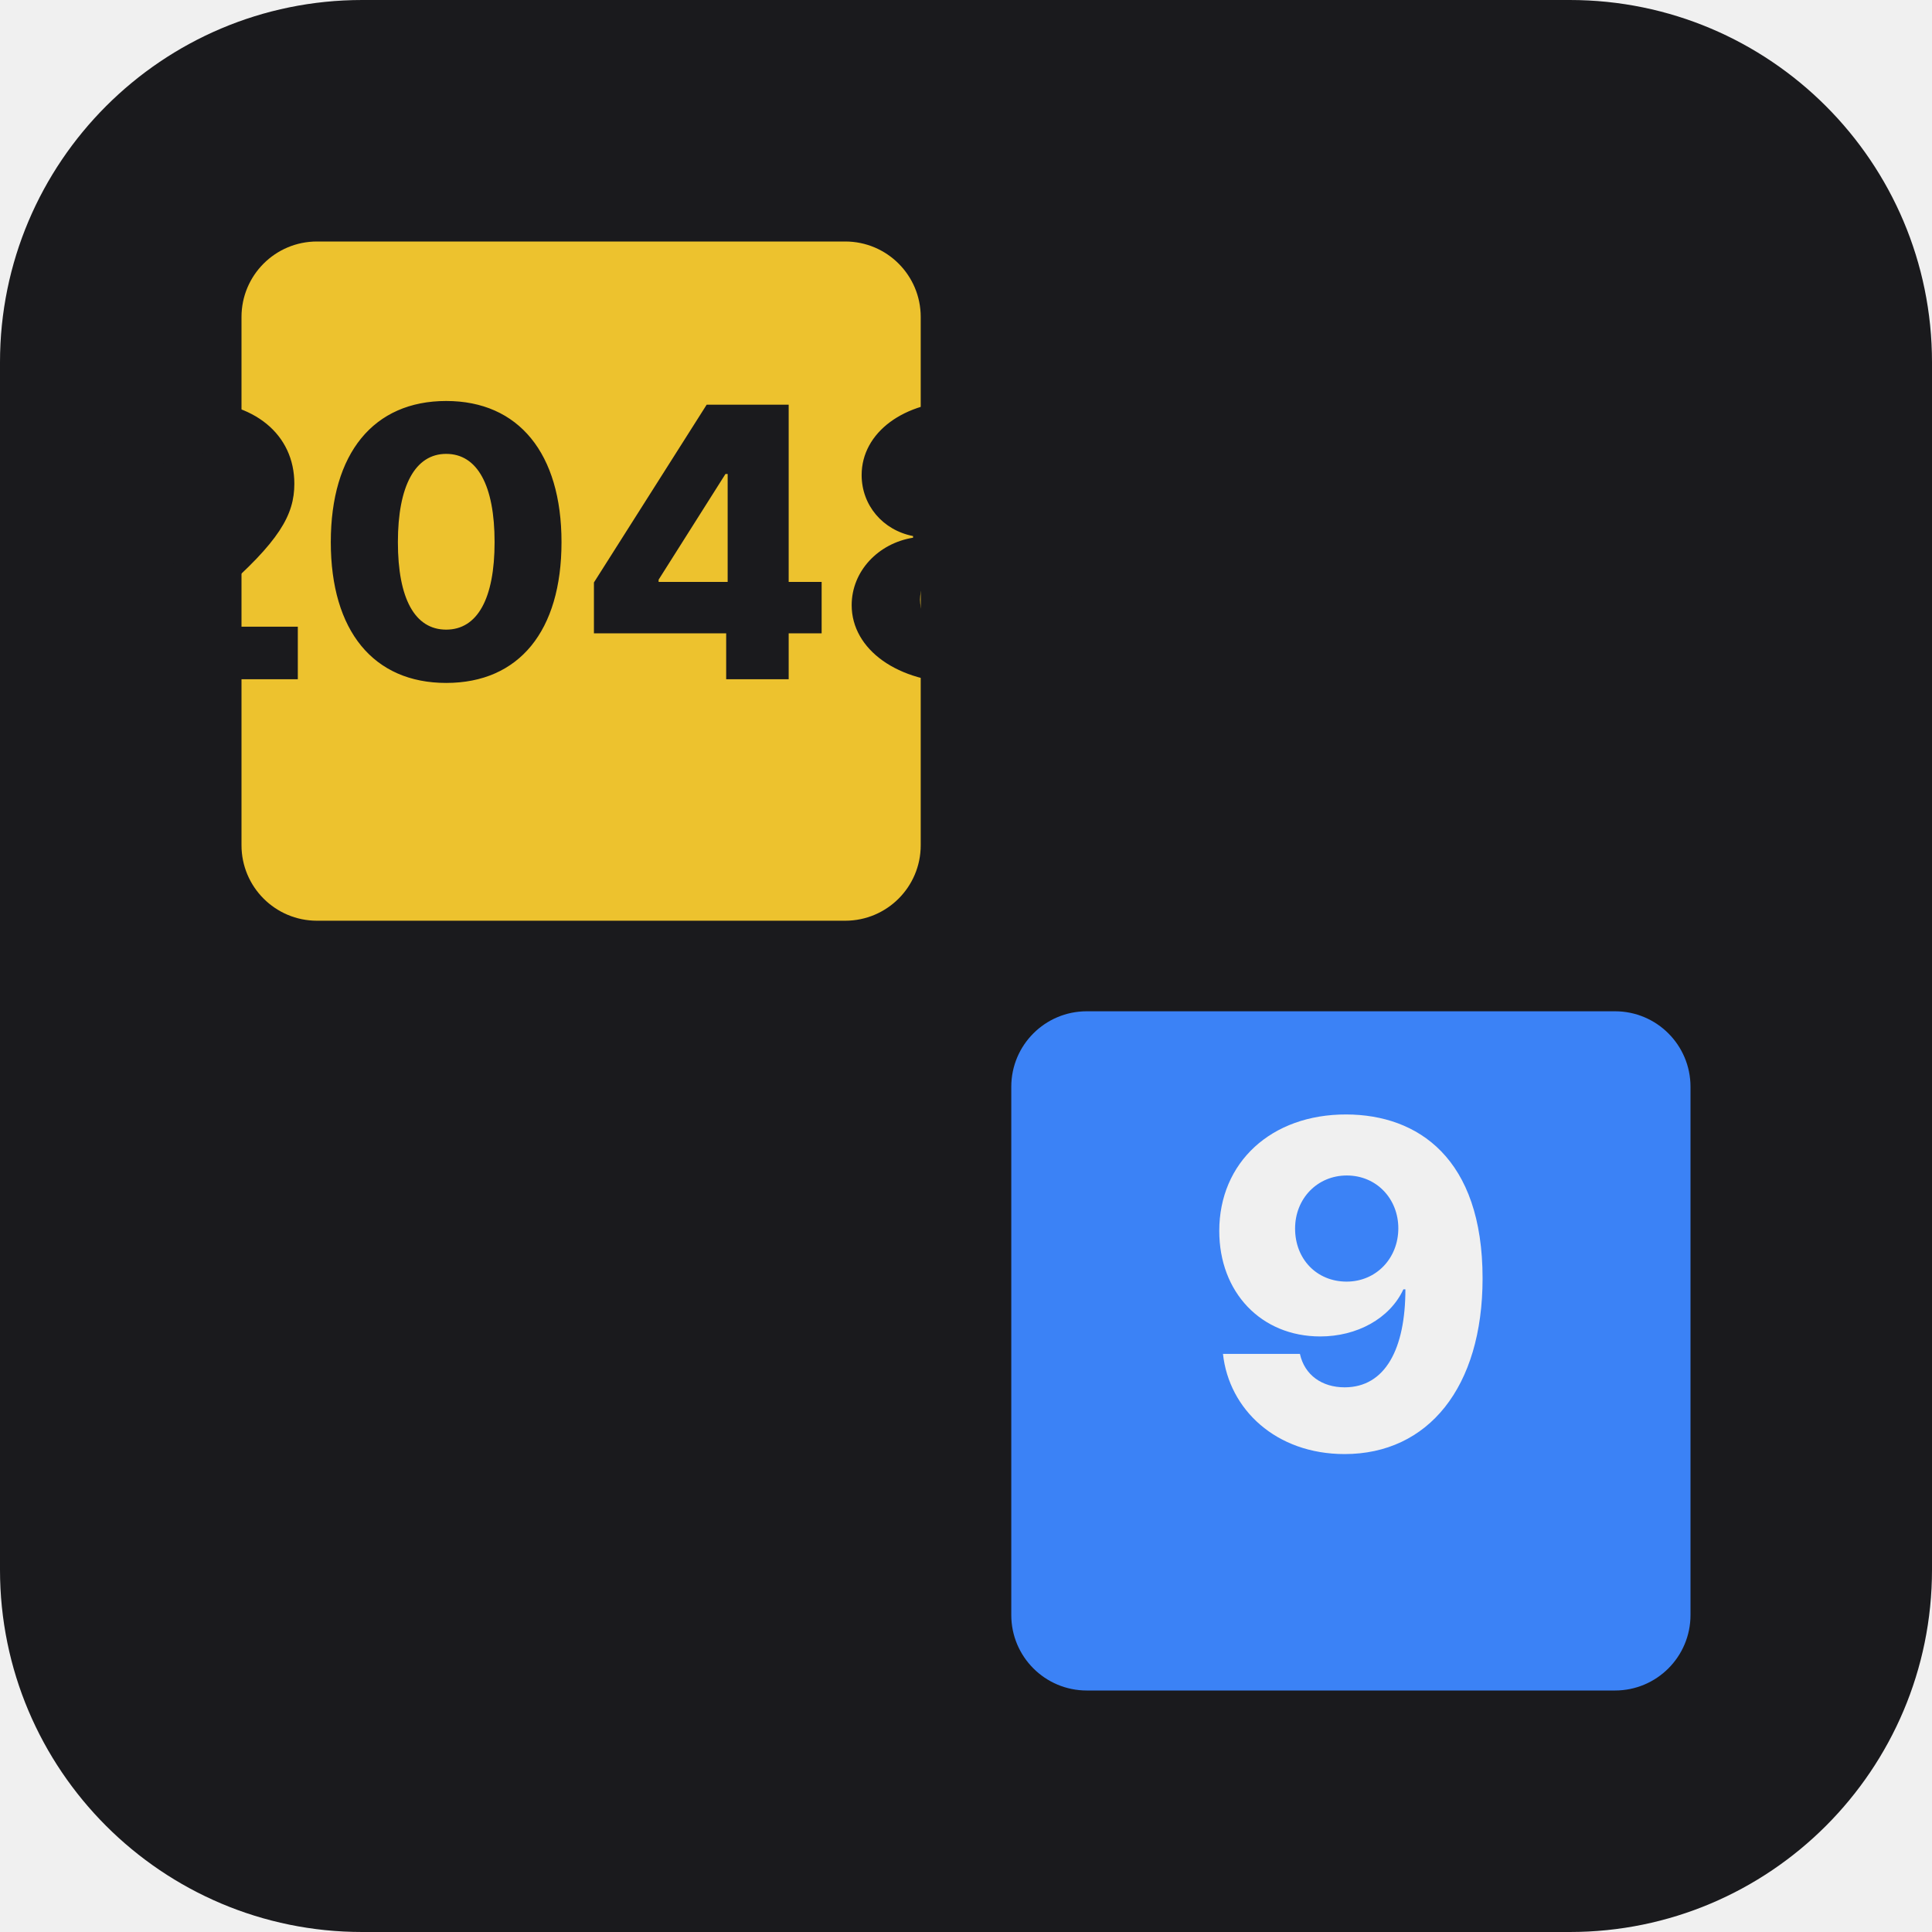
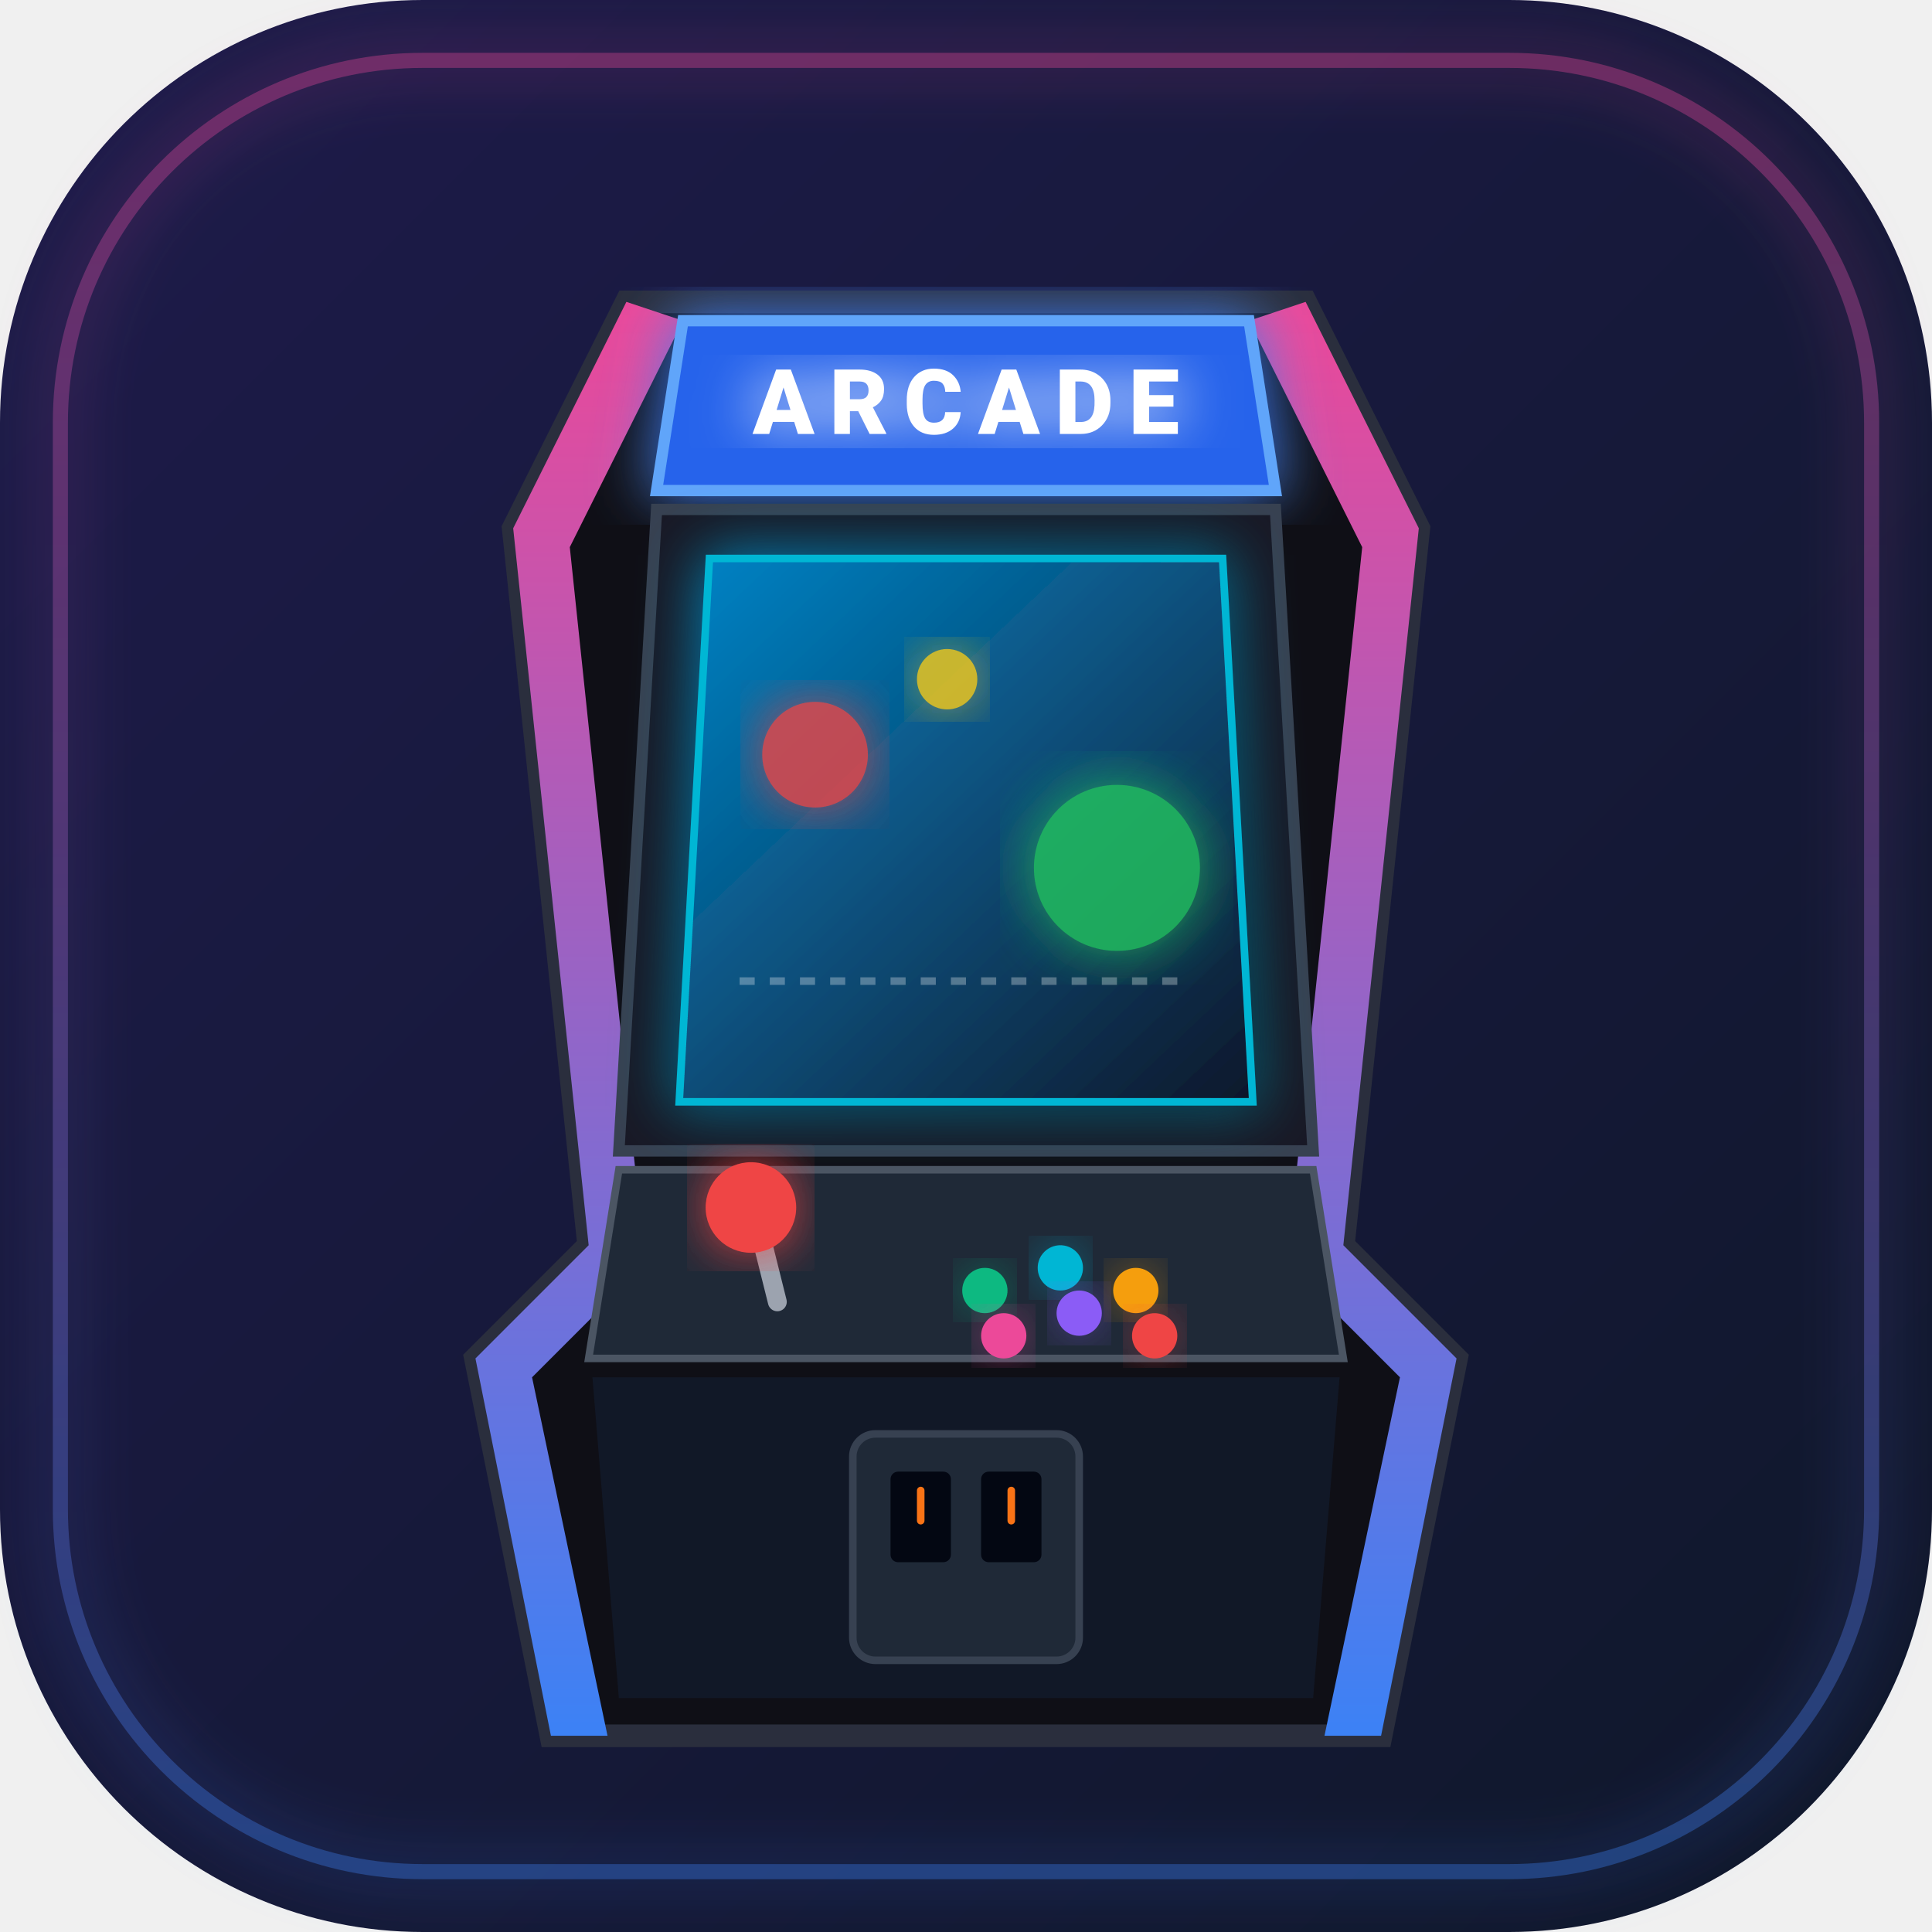
<svg xmlns="http://www.w3.org/2000/svg" viewBox="0 0 512 512">
-   <rect width="512" height="512" rx="96" fill="#1a1a1d" />
-   <g font-family="-apple-system, system-ui, sans-serif" font-weight="800" text-anchor="middle">
-     <rect x="64" y="64" width="180" height="180" rx="20" fill="#edc22e" />
-     <text x="154" y="180" font-size="100" fill="#1a1a1d">2048</text>
-     <rect x="268" y="268" width="180" height="180" rx="20" fill="#3b82f6" />
-     <text x="358" y="384" font-size="120" fill="#f0f0f0">9</text>
+   <defs>
+     <filter id="neon-glow" x="-20%" y="-20%" width="140%" height="140%">
+       <feGaussianBlur stdDeviation="8" result="blur" />
+       <feMerge>
+         <feMergeNode in="blur" />
+         <feMergeNode in="SourceGraphic" />
+       </feMerge>
+     </filter>
+     <linearGradient id="body-grad" x1="0%" y1="0%" x2="100%" y2="100%">
+       <stop offset="0%" stop-color="#1e1b4b" />
+       <stop offset="100%" stop-color="#0f172a" />
+     </linearGradient>
+     <linearGradient id="neon-grad" x1="0%" y1="0%" x2="0%" y2="100%">
+       <stop offset="0%" stop-color="#ec4899" />
+       <stop offset="100%" stop-color="#3b82f6" />
+     </linearGradient>
+     <linearGradient id="screen-grad" x1="0%" y1="0%" x2="100%" y2="100%">
+       <stop offset="0%" stop-color="#0284c7" />
+       <stop offset="100%" stop-color="#0f172a" />
+     </linearGradient>
+   </defs>
+   <rect width="512" height="512" rx="112" fill="url(#body-grad)" />
+   <rect x="16" y="16" width="480" height="480" rx="96" fill="none" stroke="url(#neon-grad)" stroke-width="4" opacity="0.4" filter="url(#neon-glow)" />
+   <g transform="translate(6, 0)">
+     <path d="M160,80 L340,80 L370,140 L350,330 L380,360 L360,460 L140,460 L120,360 L150,330 L130,140 Z" fill="#0f0f16" stroke="#2a2e3d" stroke-width="6" />
+     <path d="M160,80 L130,140 L150,330 L120,360 L140,460 L155,460 L135,365 L165,335 L145,145 L175,85 Z" fill="url(#neon-grad)" />
+     <path d="M340,80 L370,140 L350,330 L380,360 L360,460 L345,460 L365,365 L335,335 L355,145 L325,85 Z" fill="url(#neon-grad)" />
+     <polygon points="175,85 325,85 332,130 168,130" fill="#2563eb" stroke="#60a5fa" stroke-width="3" filter="url(#neon-glow)" />
+     <text x="250" y="115" font-family="'Segoe UI', Roboto, sans-serif" font-weight="900" font-size="24" fill="#ffffff" text-anchor="middle" letter-spacing="4" filter="url(#neon-glow)">ARCADE</text>
+     <polygon points="168,135 332,135 342,305 158,305" fill="#181825" stroke="#374151" stroke-width="3" />
+     <polygon points="182,148 318,148 326,292 174,292" fill="url(#screen-grad)" stroke="#06b6d4" stroke-width="2" filter="url(#neon-glow)" />
+     <circle cx="210" cy="200" r="14" fill="#ef4444" opacity="0.8" filter="url(#neon-glow)" />
+     <circle cx="290" cy="230" r="22" fill="#22c55e" opacity="0.8" filter="url(#neon-glow)" />
+     <circle cx="245" cy="180" r="8" fill="#facc15" opacity="0.8" filter="url(#neon-glow)" />
+     <path d="M190,260 L310,260" stroke="#ffffff" stroke-width="2" opacity="0.3" stroke-dasharray="4,4" />
+     <path d="M210,270 L290,270" stroke="#06b6d4" stroke-width="3" opacity="0.7" filter="url(#neon-glow)" />
+     <polygon points="158,310 342,310 350,360 150,360" fill="#1f2937" stroke="#4b5563" stroke-width="2" />
+     <line x1="200" y1="345" x2="195" y2="325" stroke="#9ca3af" stroke-width="5" stroke-linecap="round" />
+     <circle cx="193" cy="320" r="12" fill="#ef4444" filter="url(#neon-glow)" />
+     <circle cx="255" cy="342" r="6" fill="#10b981" filter="url(#neon-glow)" />
+     <circle cx="275" cy="336" r="6" fill="#06b6d4" filter="url(#neon-glow)" />
+     <circle cx="295" cy="342" r="6" fill="#f59e0b" filter="url(#neon-glow)" />
+     <circle cx="260" cy="354" r="6" fill="#ec4899" filter="url(#neon-glow)" />
+     <circle cx="280" cy="348" r="6" fill="#8b5cf6" filter="url(#neon-glow)" />
+     <circle cx="300" cy="354" r="6" fill="#ef4444" filter="url(#neon-glow)" />
+     <polygon points="151,365 349,365 342,450 158,450" fill="#111827" />
+     <rect x="220" y="380" width="60" height="60" rx="6" fill="#1f2937" stroke="#374151" stroke-width="2" />
+     <rect x="230" y="390" width="16" height="24" rx="2" fill="#030712" />
+     <rect x="254" y="390" width="16" height="24" rx="2" fill="#030712" />
+     <rect x="237" y="394" width="2" height="10" rx="1" fill="#f97316" filter="url(#neon-glow)" />
+     <rect x="261" y="394" width="2" height="10" rx="1" fill="#f97316" filter="url(#neon-glow)" />
  </g>
</svg>
